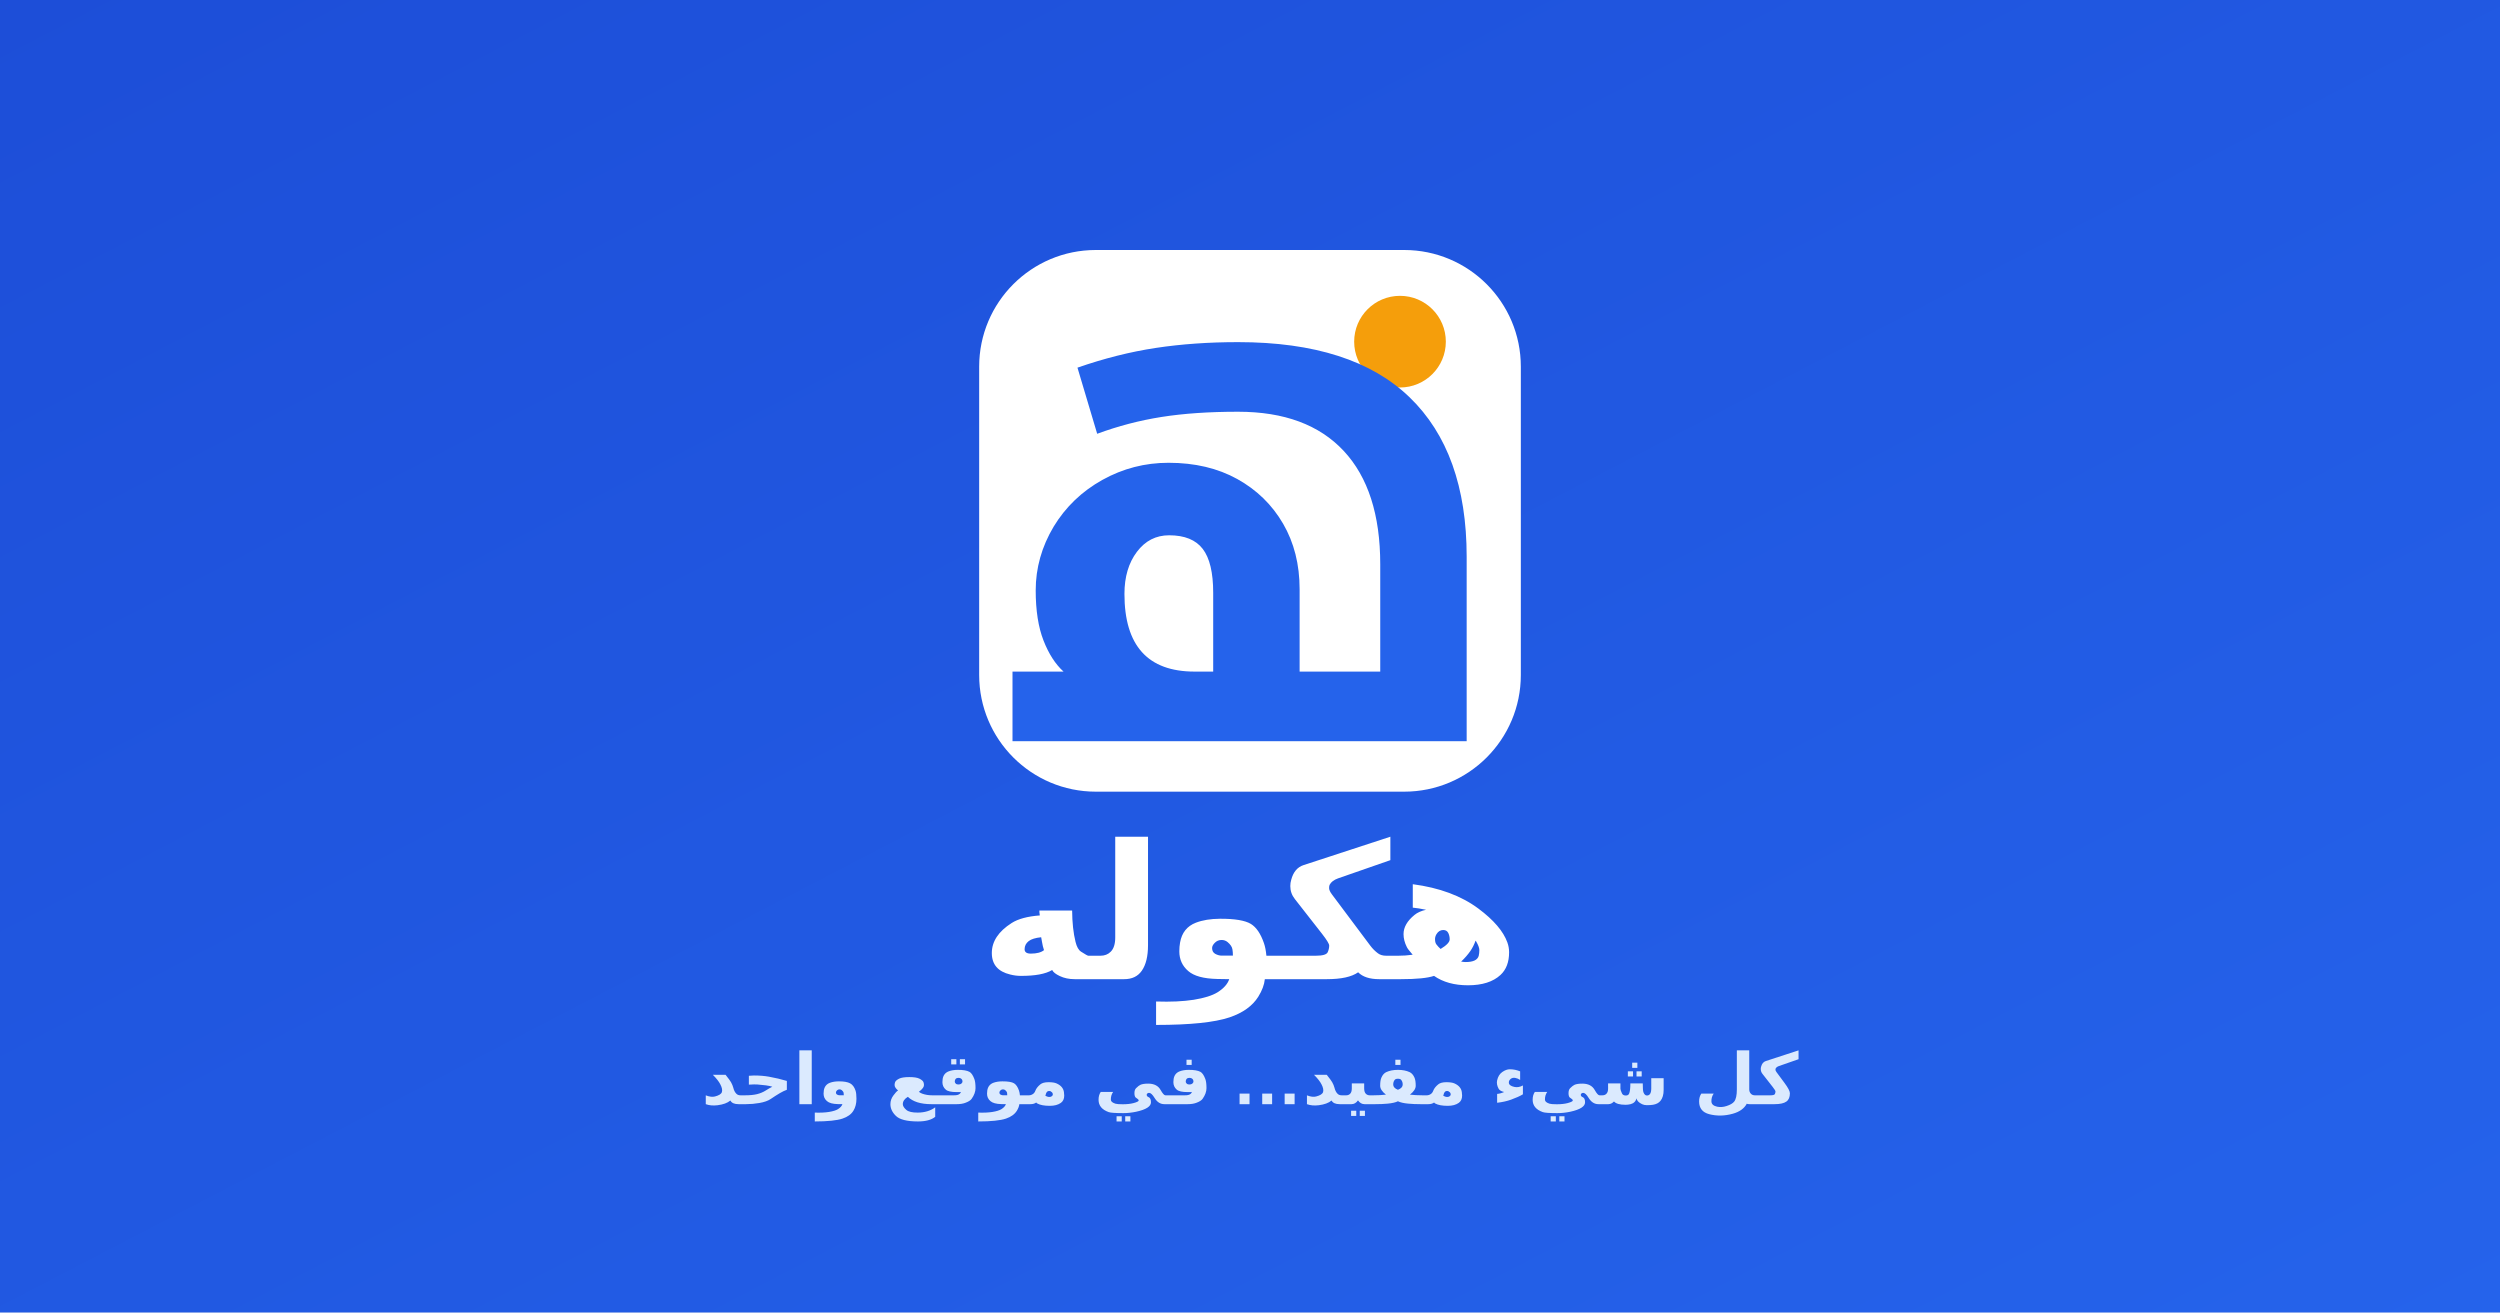
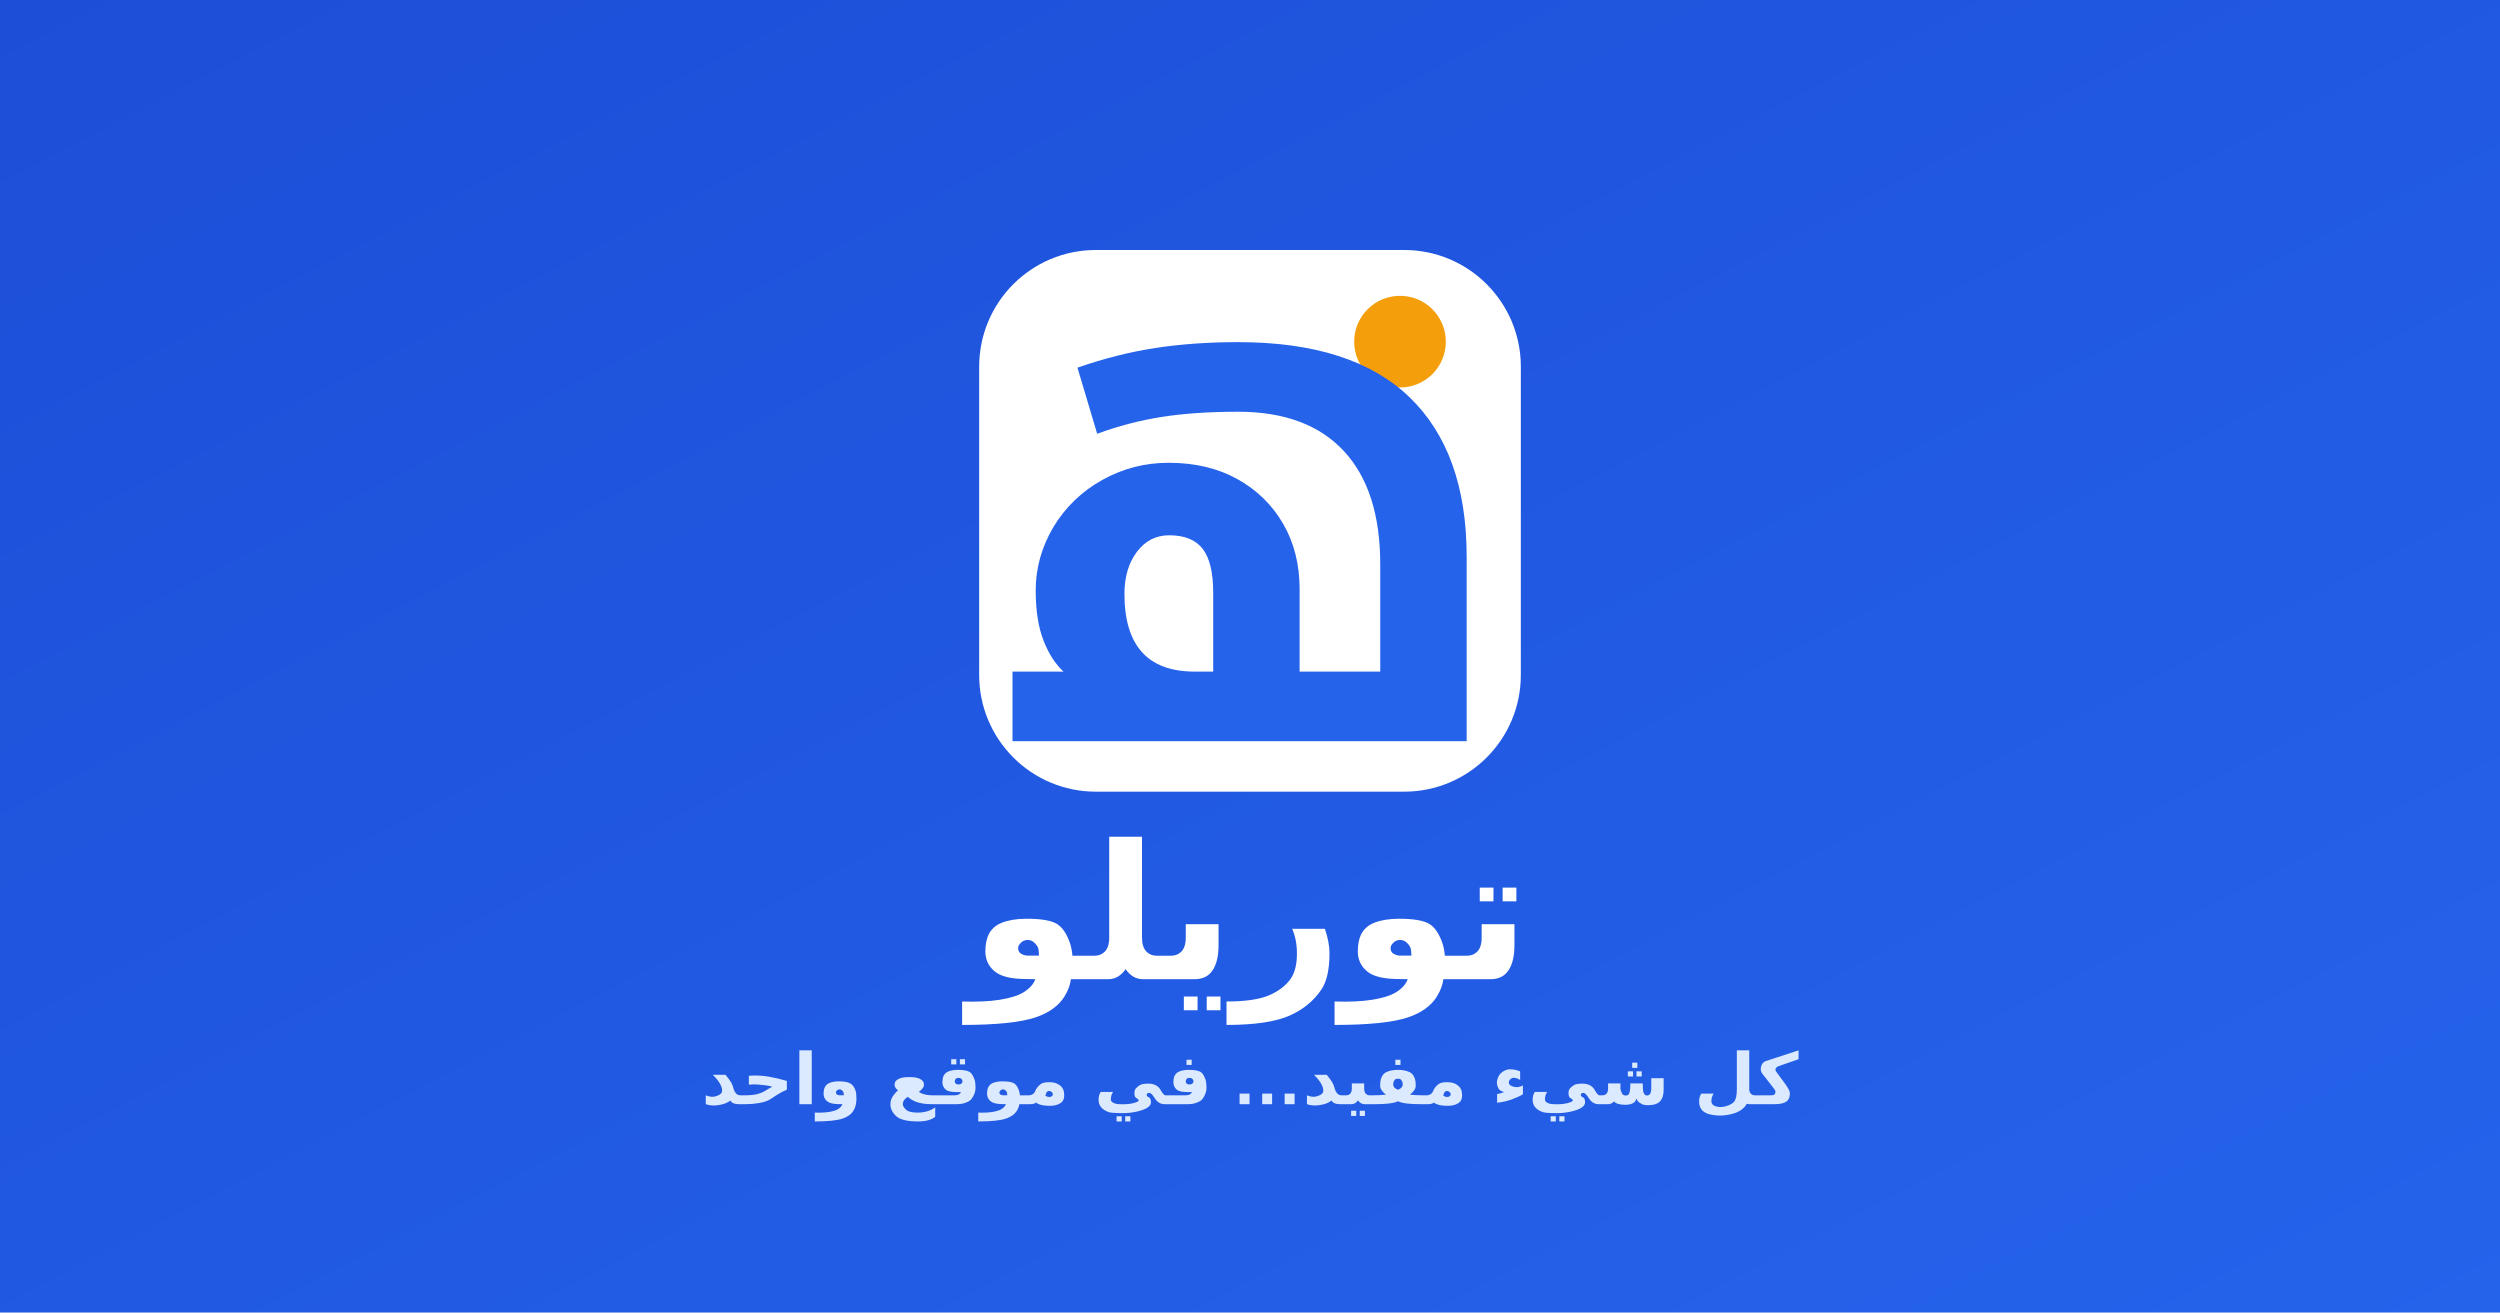
<svg xmlns="http://www.w3.org/2000/svg" viewBox="0 0 1200 630">
  <defs>
    <linearGradient id="bg" x1="0" y1="0" x2="1" y2="1">
      <stop offset="0%" stop-color="#1d4ed8" />
      <stop offset="100%" stop-color="#2563eb" />
    </linearGradient>
  </defs>
  <rect width="1200" height="630" fill="url(#bg)" />
  <rect x="470" y="120" width="260" height="260" rx="56" fill="#ffffff" />
  <circle cx="672" cy="164" r="22" fill="#f59e0b" />
  <g fill="#2563eb">
    <g transform="translate(467.903 355.775) scale(0.556833)">
      <path d="M424 0L32.50 0L32.50-60L76.50-60Q66-69.50 59.25-86.75Q52.50-104 52.50-130Q52.50-159 68-185Q83.50-210.50 110-225.25Q136.50-240 167-240Q201-240 226.25-226Q251.50-212 265.75-187.50Q280-163 280-131L280-60L349.50-60L349.50-152.50Q349.50-216.50 318-250.25Q286.50-284 227-284Q189.50-284 161-279.50Q132.50-275 105.50-265L88.50-322Q123-334 156-339Q189-344 227-344Q325.50-344 374.75-296.50Q424-249 424-159L424 0M189.50-60L205.50-60L205.50-128Q205.50-154 196.50-165.75Q187.50-177.50 167.50-177.50Q150.50-177.50 139.75-163.25Q129-149 129-127Q129-60 189.50-60" />
    </g>
  </g>
-   <text x="600" y="470" font-family="Tahoma, Arial, sans-serif" font-size="90" font-weight="800" fill="#ffffff" text-anchor="middle">هكوله</text>
+   <text x="600" y="470" font-family="Tahoma, Arial, sans-serif" font-size="90" font-weight="800" fill="#ffffff" text-anchor="middle">توريلو</text>
  <text x="600" y="530" font-family="Tahoma, Arial, sans-serif" font-size="34" font-weight="600" fill="#dbeafe" text-anchor="middle">كل شيء مفيد… في موقع واحد</text>
</svg>
